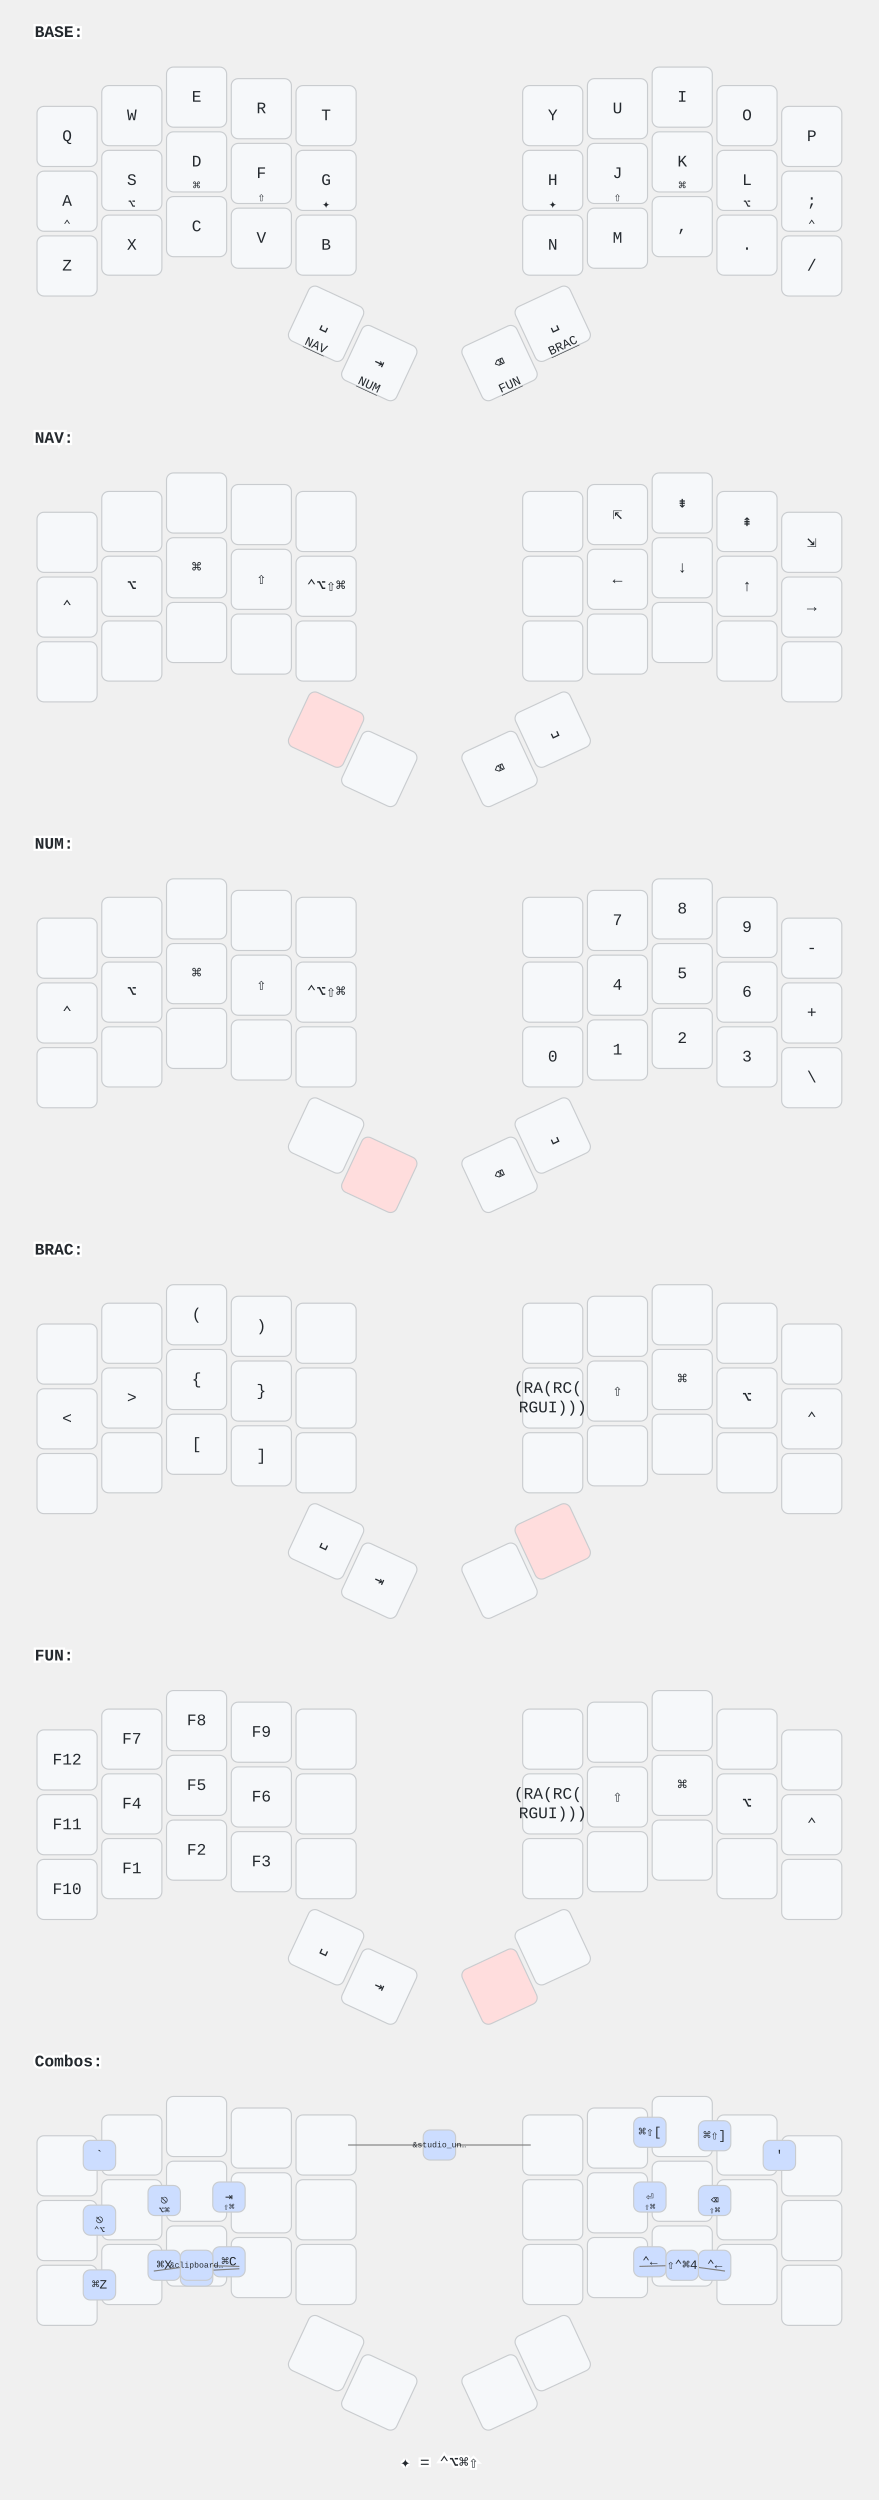
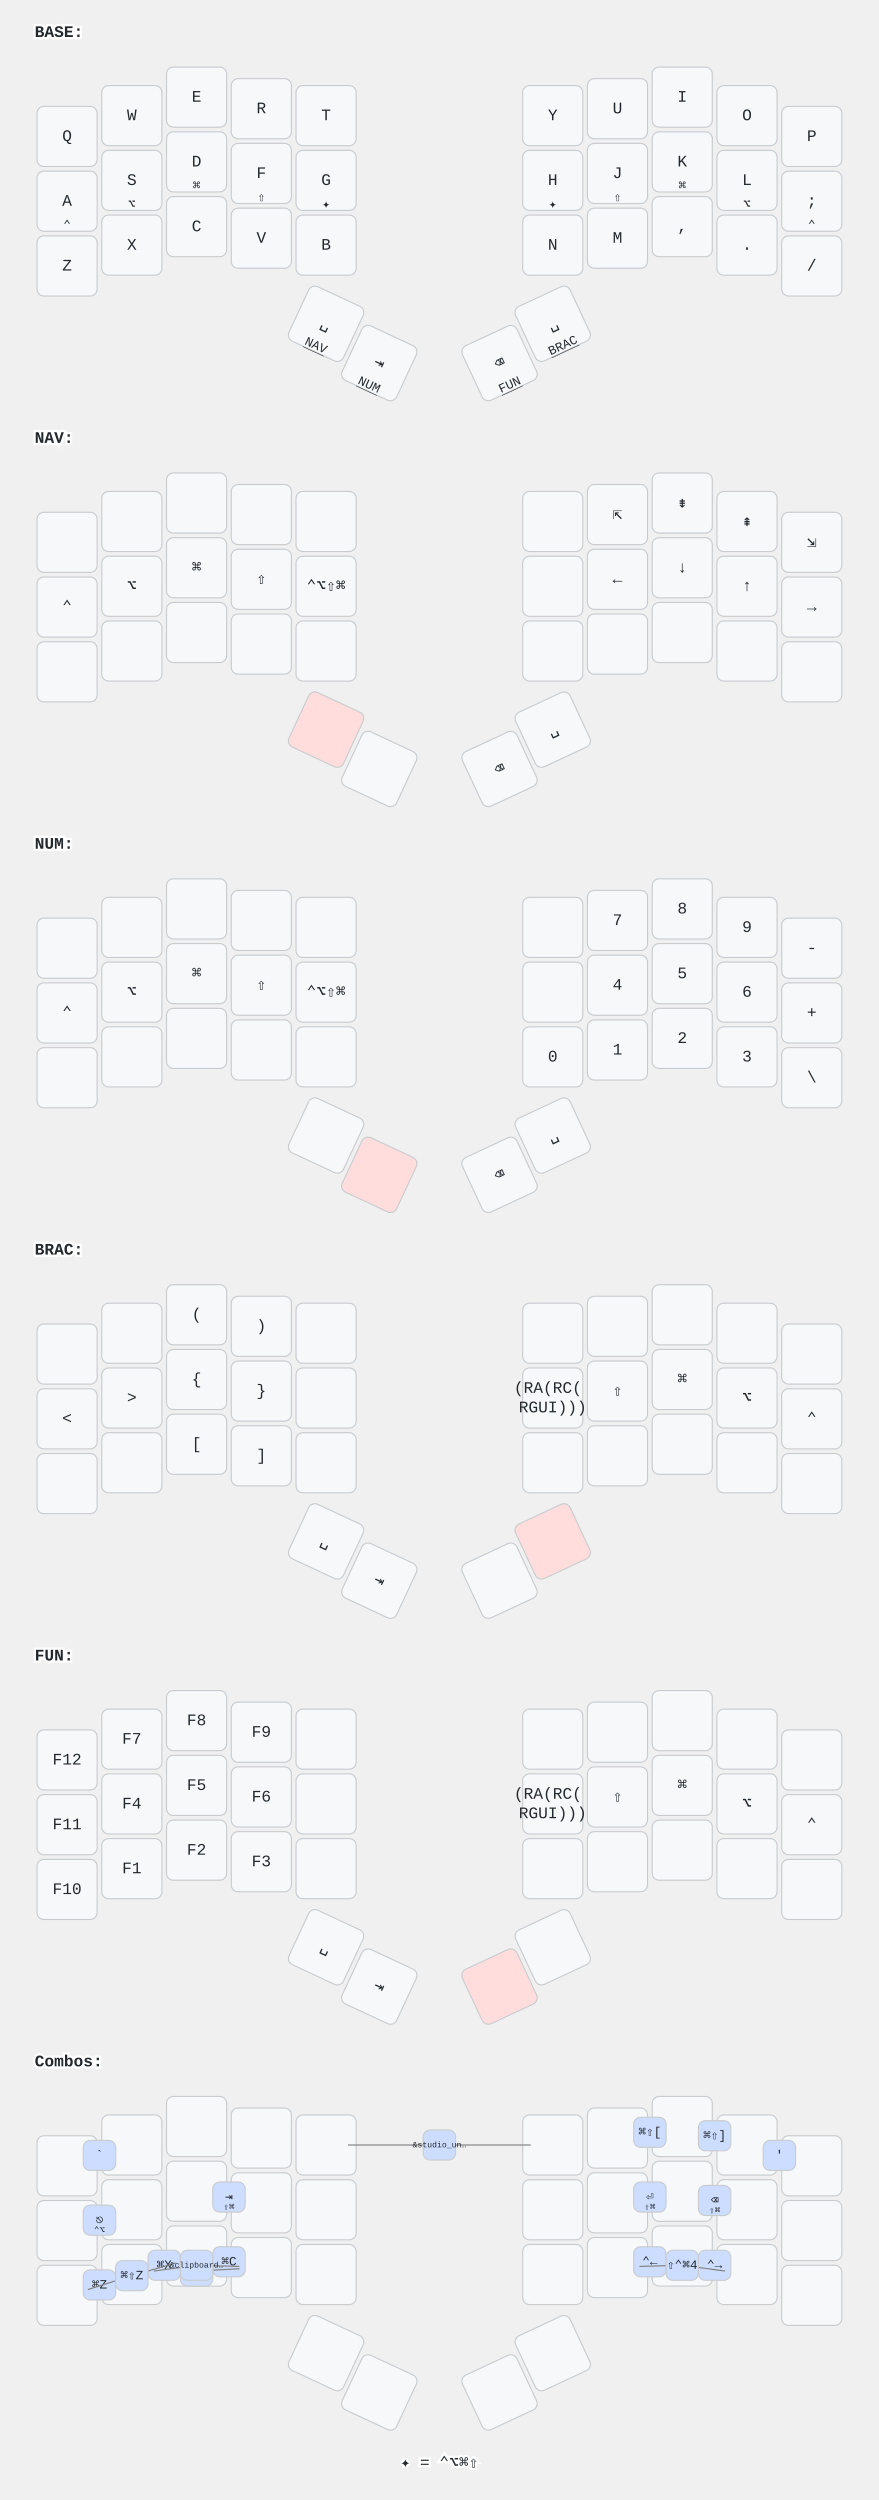
<svg xmlns="http://www.w3.org/2000/svg" width="760" height="2162" viewBox="0 0 760 2162" class="keymap">
  <style>/* inherit to force styles through use tags */
svg path {
    fill: inherit;
}

/* font and background color specifications */
svg.keymap {
    font-family: SFMono-Regular,Consolas,Liberation Mono,Menlo,monospace;
    font-size: 14px;
    font-kerning: normal;
    text-rendering: optimizeLegibility;
    fill: #24292e;
}

/* default key styling */
rect.key {
    fill: #f6f8fa;
}

rect.key, rect.combo {
    stroke: #c9cccf;
    stroke-width: 1;
}

/* default key side styling, only used is draw_key_sides is set */
rect.side {
    filter: brightness(90%);
}

/* color accent for combo boxes */
rect.combo, rect.combo-separate {
    fill: #cdf;
}

/* color accent for held keys */
rect.held, rect.combo.held {
    fill: #fdd;
}

/* color accent for ghost (optional) keys */
rect.ghost, rect.combo.ghost {
    stroke-dasharray: 4, 4;
    stroke-width: 2;
}

text {
    text-anchor: middle;
    dominant-baseline: middle;
}

/* styling for layer labels */
text.label {
    font-weight: bold;
    text-anchor: start;
    stroke: white;
    stroke-width: 4;
    paint-order: stroke;
}

/* styling for optional footer */
text.footer {
    text-anchor: end;
    dominant-baseline: auto;
    stroke: white;
    stroke-width: 4;
    paint-order: stroke;
}

/* styling for combo tap, and key non-tap label text */
text.combo, text.hold, text.shifted, text.left, text.right, text.tl, text.tr, text.bl, text.br {
    font-size: 11px;
}

text.hold, text.bl, text.br {
    text-anchor: middle;
    dominant-baseline: auto;
}

text.shifted, text.tl, text.tr {
    text-anchor: middle;
    dominant-baseline: hanging;
}

text.left, text.tl, text.bl {
    text-anchor: start;
}

text.right, text.tr, text.br {
    text-anchor: end;
}

text.layer-activator {
    text-decoration: underline;
}

/* styling for hold/shifted label text in combo box */
text.combo.hold, text.combo.shifted, text.combo.left, text.combo.right {
    font-size: 8px;
}

/* lighter symbol for transparent keys */
text.trans {
    fill: #7b7e81;
}

/* styling for combo dendrons */
path.combo {
    stroke-width: 1;
    stroke: gray;
    fill: none;
}

/* Start Tabler Icons Cleanup */
/* cannot use height/width with glyphs */
.icon-tabler &gt; path {
    fill: inherit;
    stroke: inherit;
    stroke-width: 2;
}
/* hide tabler's default box */
.icon-tabler &gt; path[stroke="none"][fill="none"] {
    visibility: hidden;
}
/* End Tabler Icons Cleanup */

text.footer { text-anchor: middle; }
</style>
  <g transform="translate(30, 0)" class="layer-BASE">
    <text x="0" y="28" class="label" id="BASE">BASE:</text>
    <g transform="translate(0, 56)">
      <g transform="translate(28, 62)" class="key keypos-0">
        <rect rx="6" ry="6" x="-26" y="-26" width="52" height="52" class="key" />
        <text x="0" y="0" class="key tap">Q</text>
      </g>
      <g transform="translate(84, 44)" class="key keypos-1">
        <rect rx="6" ry="6" x="-26" y="-26" width="52" height="52" class="key" />
        <text x="0" y="0" class="key tap">W</text>
      </g>
      <g transform="translate(140, 28)" class="key keypos-2">
        <rect rx="6" ry="6" x="-26" y="-26" width="52" height="52" class="key" />
        <text x="0" y="0" class="key tap">E</text>
      </g>
      <g transform="translate(196, 38)" class="key keypos-3">
        <rect rx="6" ry="6" x="-26" y="-26" width="52" height="52" class="key" />
        <text x="0" y="0" class="key tap">R</text>
      </g>
      <g transform="translate(252, 44)" class="key keypos-4">
        <rect rx="6" ry="6" x="-26" y="-26" width="52" height="52" class="key" />
        <text x="0" y="0" class="key tap">T</text>
      </g>
      <g transform="translate(448, 44)" class="key keypos-5">
        <rect rx="6" ry="6" x="-26" y="-26" width="52" height="52" class="key" />
        <text x="0" y="0" class="key tap">Y</text>
      </g>
      <g transform="translate(504, 38)" class="key keypos-6">
        <rect rx="6" ry="6" x="-26" y="-26" width="52" height="52" class="key" />
        <text x="0" y="0" class="key tap">U</text>
      </g>
      <g transform="translate(560, 28)" class="key keypos-7">
        <rect rx="6" ry="6" x="-26" y="-26" width="52" height="52" class="key" />
        <text x="0" y="0" class="key tap">I</text>
      </g>
      <g transform="translate(616, 44)" class="key keypos-8">
        <rect rx="6" ry="6" x="-26" y="-26" width="52" height="52" class="key" />
        <text x="0" y="0" class="key tap">O</text>
      </g>
      <g transform="translate(672, 62)" class="key keypos-9">
        <rect rx="6" ry="6" x="-26" y="-26" width="52" height="52" class="key" />
        <text x="0" y="0" class="key tap">P</text>
      </g>
      <g transform="translate(28, 118)" class="key keypos-10">
        <rect rx="6" ry="6" x="-26" y="-26" width="52" height="52" class="key" />
        <text x="0" y="0" class="key tap">A</text>
        <text x="0" y="24" class="key hold">⌃</text>
      </g>
      <g transform="translate(84, 100)" class="key keypos-11">
        <rect rx="6" ry="6" x="-26" y="-26" width="52" height="52" class="key" />
        <text x="0" y="0" class="key tap">S</text>
        <text x="0" y="24" class="key hold">⌥</text>
      </g>
      <g transform="translate(140, 84)" class="key keypos-12">
        <rect rx="6" ry="6" x="-26" y="-26" width="52" height="52" class="key" />
        <text x="0" y="0" class="key tap">D</text>
        <text x="0" y="24" class="key hold">⌘</text>
      </g>
      <g transform="translate(196, 94)" class="key keypos-13">
        <rect rx="6" ry="6" x="-26" y="-26" width="52" height="52" class="key" />
        <text x="0" y="0" class="key tap">F</text>
        <text x="0" y="24" class="key hold">⇧</text>
      </g>
      <g transform="translate(252, 100)" class="key keypos-14">
        <rect rx="6" ry="6" x="-26" y="-26" width="52" height="52" class="key" />
        <text x="0" y="0" class="key tap">G</text>
        <text x="0" y="24" class="key hold">✦</text>
      </g>
      <g transform="translate(448, 100)" class="key keypos-15">
        <rect rx="6" ry="6" x="-26" y="-26" width="52" height="52" class="key" />
        <text x="0" y="0" class="key tap">H</text>
        <text x="0" y="24" class="key hold">✦</text>
      </g>
      <g transform="translate(504, 94)" class="key keypos-16">
        <rect rx="6" ry="6" x="-26" y="-26" width="52" height="52" class="key" />
        <text x="0" y="0" class="key tap">J</text>
        <text x="0" y="24" class="key hold">⇧</text>
      </g>
      <g transform="translate(560, 84)" class="key keypos-17">
        <rect rx="6" ry="6" x="-26" y="-26" width="52" height="52" class="key" />
        <text x="0" y="0" class="key tap">K</text>
        <text x="0" y="24" class="key hold">⌘</text>
      </g>
      <g transform="translate(616, 100)" class="key keypos-18">
        <rect rx="6" ry="6" x="-26" y="-26" width="52" height="52" class="key" />
        <text x="0" y="0" class="key tap">L</text>
        <text x="0" y="24" class="key hold">⌥</text>
      </g>
      <g transform="translate(672, 118)" class="key keypos-19">
        <rect rx="6" ry="6" x="-26" y="-26" width="52" height="52" class="key" />
        <text x="0" y="0" class="key tap">;</text>
        <text x="0" y="24" class="key hold">⌃</text>
      </g>
      <g transform="translate(28, 174)" class="key keypos-20">
        <rect rx="6" ry="6" x="-26" y="-26" width="52" height="52" class="key" />
        <text x="0" y="0" class="key tap">Z</text>
      </g>
      <g transform="translate(84, 156)" class="key keypos-21">
        <rect rx="6" ry="6" x="-26" y="-26" width="52" height="52" class="key" />
        <text x="0" y="0" class="key tap">X</text>
      </g>
      <g transform="translate(140, 140)" class="key keypos-22">
        <rect rx="6" ry="6" x="-26" y="-26" width="52" height="52" class="key" />
        <text x="0" y="0" class="key tap">C</text>
      </g>
      <g transform="translate(196, 150)" class="key keypos-23">
        <rect rx="6" ry="6" x="-26" y="-26" width="52" height="52" class="key" />
        <text x="0" y="0" class="key tap">V</text>
      </g>
      <g transform="translate(252, 156)" class="key keypos-24">
        <rect rx="6" ry="6" x="-26" y="-26" width="52" height="52" class="key" />
        <text x="0" y="0" class="key tap">B</text>
      </g>
      <g transform="translate(448, 156)" class="key keypos-25">
        <rect rx="6" ry="6" x="-26" y="-26" width="52" height="52" class="key" />
        <text x="0" y="0" class="key tap">N</text>
      </g>
      <g transform="translate(504, 150)" class="key keypos-26">
        <rect rx="6" ry="6" x="-26" y="-26" width="52" height="52" class="key" />
        <text x="0" y="0" class="key tap">M</text>
      </g>
      <g transform="translate(560, 140)" class="key keypos-27">
        <rect rx="6" ry="6" x="-26" y="-26" width="52" height="52" class="key" />
        <text x="0" y="0" class="key tap">,</text>
      </g>
      <g transform="translate(616, 156)" class="key keypos-28">
        <rect rx="6" ry="6" x="-26" y="-26" width="52" height="52" class="key" />
        <text x="0" y="0" class="key tap">.</text>
      </g>
      <g transform="translate(672, 174)" class="key keypos-29">
        <rect rx="6" ry="6" x="-26" y="-26" width="52" height="52" class="key" />
        <text x="0" y="0" class="key tap">/</text>
      </g>
      <g transform="translate(252, 224) rotate(25.0)" class="key keypos-30">
        <rect rx="6" ry="6" x="-26" y="-26" width="52" height="52" class="key" />
        <text x="0" y="0" class="key tap">␣</text>
        <a href="#NAV">
          <text x="0" y="24" class="key hold layer-activator">NAV</text>
        </a>
      </g>
      <g transform="translate(298, 258) rotate(25.0)" class="key keypos-31">
        <rect rx="6" ry="6" x="-26" y="-26" width="52" height="52" class="key" />
        <text x="0" y="0" class="key tap">⇥</text>
        <a href="#NUM">
          <text x="0" y="24" class="key hold layer-activator">NUM</text>
        </a>
      </g>
      <g transform="translate(402, 258) rotate(-25.0)" class="key keypos-32">
        <rect rx="6" ry="6" x="-26" y="-26" width="52" height="52" class="key" />
        <text x="0" y="0" class="key tap">⌫</text>
        <a href="#FUN">
          <text x="0" y="24" class="key hold layer-activator">FUN</text>
        </a>
      </g>
      <g transform="translate(448, 224) rotate(-25.0)" class="key keypos-33">
        <rect rx="6" ry="6" x="-26" y="-26" width="52" height="52" class="key" />
        <text x="0" y="0" class="key tap">␣</text>
        <a href="#BRAC">
          <text x="0" y="24" class="key hold layer-activator">BRAC</text>
        </a>
      </g>
    </g>
  </g>
  <g transform="translate(30, 351)" class="layer-NAV">
    <text x="0" y="28" class="label" id="NAV">NAV:</text>
    <g transform="translate(0, 56)">
      <g transform="translate(28, 62)" class="key keypos-0">
        <rect rx="6" ry="6" x="-26" y="-26" width="52" height="52" class="key" />
      </g>
      <g transform="translate(84, 44)" class="key keypos-1">
        <rect rx="6" ry="6" x="-26" y="-26" width="52" height="52" class="key" />
      </g>
      <g transform="translate(140, 28)" class="key keypos-2">
        <rect rx="6" ry="6" x="-26" y="-26" width="52" height="52" class="key" />
      </g>
      <g transform="translate(196, 38)" class="key keypos-3">
        <rect rx="6" ry="6" x="-26" y="-26" width="52" height="52" class="key" />
      </g>
      <g transform="translate(252, 44)" class="key keypos-4">
        <rect rx="6" ry="6" x="-26" y="-26" width="52" height="52" class="key" />
      </g>
      <g transform="translate(448, 44)" class="key keypos-5">
        <rect rx="6" ry="6" x="-26" y="-26" width="52" height="52" class="key" />
      </g>
      <g transform="translate(504, 38)" class="key keypos-6">
        <rect rx="6" ry="6" x="-26" y="-26" width="52" height="52" class="key" />
        <text x="0" y="0" class="key tap">⇱</text>
      </g>
      <g transform="translate(560, 28)" class="key keypos-7">
        <rect rx="6" ry="6" x="-26" y="-26" width="52" height="52" class="key" />
        <text x="0" y="0" class="key tap">⇟</text>
      </g>
      <g transform="translate(616, 44)" class="key keypos-8">
        <rect rx="6" ry="6" x="-26" y="-26" width="52" height="52" class="key" />
        <text x="0" y="0" class="key tap">⇞</text>
      </g>
      <g transform="translate(672, 62)" class="key keypos-9">
        <rect rx="6" ry="6" x="-26" y="-26" width="52" height="52" class="key" />
        <text x="0" y="0" class="key tap">⇲</text>
      </g>
      <g transform="translate(28, 118)" class="key keypos-10">
        <rect rx="6" ry="6" x="-26" y="-26" width="52" height="52" class="key" />
        <text x="0" y="0" class="key tap">⌃</text>
      </g>
      <g transform="translate(84, 100)" class="key keypos-11">
        <rect rx="6" ry="6" x="-26" y="-26" width="52" height="52" class="key" />
        <text x="0" y="0" class="key tap">⌥</text>
      </g>
      <g transform="translate(140, 84)" class="key keypos-12">
        <rect rx="6" ry="6" x="-26" y="-26" width="52" height="52" class="key" />
        <text x="0" y="0" class="key tap">⌘</text>
      </g>
      <g transform="translate(196, 94)" class="key keypos-13">
        <rect rx="6" ry="6" x="-26" y="-26" width="52" height="52" class="key" />
        <text x="0" y="0" class="key tap">⇧</text>
      </g>
      <g transform="translate(252, 100)" class="key keypos-14">
        <rect rx="6" ry="6" x="-26" y="-26" width="52" height="52" class="key" />
        <text x="0" y="0" class="key tap">⌃⌥⇧⌘</text>
      </g>
      <g transform="translate(448, 100)" class="key keypos-15">
        <rect rx="6" ry="6" x="-26" y="-26" width="52" height="52" class="key" />
      </g>
      <g transform="translate(504, 94)" class="key keypos-16">
        <rect rx="6" ry="6" x="-26" y="-26" width="52" height="52" class="key" />
        <text x="0" y="0" class="key tap">←</text>
      </g>
      <g transform="translate(560, 84)" class="key keypos-17">
        <rect rx="6" ry="6" x="-26" y="-26" width="52" height="52" class="key" />
        <text x="0" y="0" class="key tap">↓</text>
      </g>
      <g transform="translate(616, 100)" class="key keypos-18">
        <rect rx="6" ry="6" x="-26" y="-26" width="52" height="52" class="key" />
        <text x="0" y="0" class="key tap">↑</text>
      </g>
      <g transform="translate(672, 118)" class="key keypos-19">
        <rect rx="6" ry="6" x="-26" y="-26" width="52" height="52" class="key" />
        <text x="0" y="0" class="key tap">→</text>
      </g>
      <g transform="translate(28, 174)" class="key keypos-20">
        <rect rx="6" ry="6" x="-26" y="-26" width="52" height="52" class="key" />
      </g>
      <g transform="translate(84, 156)" class="key keypos-21">
        <rect rx="6" ry="6" x="-26" y="-26" width="52" height="52" class="key" />
      </g>
      <g transform="translate(140, 140)" class="key keypos-22">
        <rect rx="6" ry="6" x="-26" y="-26" width="52" height="52" class="key" />
      </g>
      <g transform="translate(196, 150)" class="key keypos-23">
        <rect rx="6" ry="6" x="-26" y="-26" width="52" height="52" class="key" />
      </g>
      <g transform="translate(252, 156)" class="key keypos-24">
        <rect rx="6" ry="6" x="-26" y="-26" width="52" height="52" class="key" />
      </g>
      <g transform="translate(448, 156)" class="key keypos-25">
        <rect rx="6" ry="6" x="-26" y="-26" width="52" height="52" class="key" />
      </g>
      <g transform="translate(504, 150)" class="key keypos-26">
        <rect rx="6" ry="6" x="-26" y="-26" width="52" height="52" class="key" />
      </g>
      <g transform="translate(560, 140)" class="key keypos-27">
        <rect rx="6" ry="6" x="-26" y="-26" width="52" height="52" class="key" />
      </g>
      <g transform="translate(616, 156)" class="key keypos-28">
        <rect rx="6" ry="6" x="-26" y="-26" width="52" height="52" class="key" />
      </g>
      <g transform="translate(672, 174)" class="key keypos-29">
        <rect rx="6" ry="6" x="-26" y="-26" width="52" height="52" class="key" />
      </g>
      <g transform="translate(252, 224) rotate(25.0)" class="key held keypos-30">
        <rect rx="6" ry="6" x="-26" y="-26" width="52" height="52" class="key held" />
      </g>
      <g transform="translate(298, 258) rotate(25.0)" class="key keypos-31">
        <rect rx="6" ry="6" x="-26" y="-26" width="52" height="52" class="key" />
      </g>
      <g transform="translate(402, 258) rotate(-25.0)" class="key keypos-32">
        <rect rx="6" ry="6" x="-26" y="-26" width="52" height="52" class="key" />
        <text x="0" y="0" class="key tap">⌫</text>
      </g>
      <g transform="translate(448, 224) rotate(-25.0)" class="key keypos-33">
        <rect rx="6" ry="6" x="-26" y="-26" width="52" height="52" class="key" />
        <text x="0" y="0" class="key tap">␣</text>
      </g>
    </g>
  </g>
  <g transform="translate(30, 702)" class="layer-NUM">
    <text x="0" y="28" class="label" id="NUM">NUM:</text>
    <g transform="translate(0, 56)">
      <g transform="translate(28, 62)" class="key keypos-0">
        <rect rx="6" ry="6" x="-26" y="-26" width="52" height="52" class="key" />
      </g>
      <g transform="translate(84, 44)" class="key keypos-1">
        <rect rx="6" ry="6" x="-26" y="-26" width="52" height="52" class="key" />
      </g>
      <g transform="translate(140, 28)" class="key keypos-2">
        <rect rx="6" ry="6" x="-26" y="-26" width="52" height="52" class="key" />
      </g>
      <g transform="translate(196, 38)" class="key keypos-3">
        <rect rx="6" ry="6" x="-26" y="-26" width="52" height="52" class="key" />
      </g>
      <g transform="translate(252, 44)" class="key keypos-4">
        <rect rx="6" ry="6" x="-26" y="-26" width="52" height="52" class="key" />
      </g>
      <g transform="translate(448, 44)" class="key keypos-5">
        <rect rx="6" ry="6" x="-26" y="-26" width="52" height="52" class="key" />
      </g>
      <g transform="translate(504, 38)" class="key keypos-6">
        <rect rx="6" ry="6" x="-26" y="-26" width="52" height="52" class="key" />
        <text x="0" y="0" class="key tap">7</text>
      </g>
      <g transform="translate(560, 28)" class="key keypos-7">
        <rect rx="6" ry="6" x="-26" y="-26" width="52" height="52" class="key" />
        <text x="0" y="0" class="key tap">8</text>
      </g>
      <g transform="translate(616, 44)" class="key keypos-8">
        <rect rx="6" ry="6" x="-26" y="-26" width="52" height="52" class="key" />
        <text x="0" y="0" class="key tap">9</text>
      </g>
      <g transform="translate(672, 62)" class="key keypos-9">
        <rect rx="6" ry="6" x="-26" y="-26" width="52" height="52" class="key" />
        <text x="0" y="0" class="key tap">-</text>
      </g>
      <g transform="translate(28, 118)" class="key keypos-10">
        <rect rx="6" ry="6" x="-26" y="-26" width="52" height="52" class="key" />
        <text x="0" y="0" class="key tap">⌃</text>
      </g>
      <g transform="translate(84, 100)" class="key keypos-11">
        <rect rx="6" ry="6" x="-26" y="-26" width="52" height="52" class="key" />
        <text x="0" y="0" class="key tap">⌥</text>
      </g>
      <g transform="translate(140, 84)" class="key keypos-12">
        <rect rx="6" ry="6" x="-26" y="-26" width="52" height="52" class="key" />
        <text x="0" y="0" class="key tap">⌘</text>
      </g>
      <g transform="translate(196, 94)" class="key keypos-13">
        <rect rx="6" ry="6" x="-26" y="-26" width="52" height="52" class="key" />
        <text x="0" y="0" class="key tap">⇧</text>
      </g>
      <g transform="translate(252, 100)" class="key keypos-14">
        <rect rx="6" ry="6" x="-26" y="-26" width="52" height="52" class="key" />
        <text x="0" y="0" class="key tap">⌃⌥⇧⌘</text>
      </g>
      <g transform="translate(448, 100)" class="key keypos-15">
        <rect rx="6" ry="6" x="-26" y="-26" width="52" height="52" class="key" />
      </g>
      <g transform="translate(504, 94)" class="key keypos-16">
        <rect rx="6" ry="6" x="-26" y="-26" width="52" height="52" class="key" />
        <text x="0" y="0" class="key tap">4</text>
      </g>
      <g transform="translate(560, 84)" class="key keypos-17">
        <rect rx="6" ry="6" x="-26" y="-26" width="52" height="52" class="key" />
        <text x="0" y="0" class="key tap">5</text>
      </g>
      <g transform="translate(616, 100)" class="key keypos-18">
        <rect rx="6" ry="6" x="-26" y="-26" width="52" height="52" class="key" />
        <text x="0" y="0" class="key tap">6</text>
      </g>
      <g transform="translate(672, 118)" class="key keypos-19">
        <rect rx="6" ry="6" x="-26" y="-26" width="52" height="52" class="key" />
        <text x="0" y="0" class="key tap">+</text>
      </g>
      <g transform="translate(28, 174)" class="key keypos-20">
        <rect rx="6" ry="6" x="-26" y="-26" width="52" height="52" class="key" />
      </g>
      <g transform="translate(84, 156)" class="key keypos-21">
        <rect rx="6" ry="6" x="-26" y="-26" width="52" height="52" class="key" />
      </g>
      <g transform="translate(140, 140)" class="key keypos-22">
        <rect rx="6" ry="6" x="-26" y="-26" width="52" height="52" class="key" />
      </g>
      <g transform="translate(196, 150)" class="key keypos-23">
        <rect rx="6" ry="6" x="-26" y="-26" width="52" height="52" class="key" />
      </g>
      <g transform="translate(252, 156)" class="key keypos-24">
        <rect rx="6" ry="6" x="-26" y="-26" width="52" height="52" class="key" />
      </g>
      <g transform="translate(448, 156)" class="key keypos-25">
        <rect rx="6" ry="6" x="-26" y="-26" width="52" height="52" class="key" />
        <text x="0" y="0" class="key tap">0</text>
      </g>
      <g transform="translate(504, 150)" class="key keypos-26">
        <rect rx="6" ry="6" x="-26" y="-26" width="52" height="52" class="key" />
        <text x="0" y="0" class="key tap">1</text>
      </g>
      <g transform="translate(560, 140)" class="key keypos-27">
        <rect rx="6" ry="6" x="-26" y="-26" width="52" height="52" class="key" />
        <text x="0" y="0" class="key tap">2</text>
      </g>
      <g transform="translate(616, 156)" class="key keypos-28">
        <rect rx="6" ry="6" x="-26" y="-26" width="52" height="52" class="key" />
        <text x="0" y="0" class="key tap">3</text>
      </g>
      <g transform="translate(672, 174)" class="key keypos-29">
        <rect rx="6" ry="6" x="-26" y="-26" width="52" height="52" class="key" />
        <text x="0" y="0" class="key tap">\</text>
      </g>
      <g transform="translate(252, 224) rotate(25.0)" class="key keypos-30">
        <rect rx="6" ry="6" x="-26" y="-26" width="52" height="52" class="key" />
      </g>
      <g transform="translate(298, 258) rotate(25.0)" class="key held keypos-31">
        <rect rx="6" ry="6" x="-26" y="-26" width="52" height="52" class="key held" />
      </g>
      <g transform="translate(402, 258) rotate(-25.0)" class="key keypos-32">
        <rect rx="6" ry="6" x="-26" y="-26" width="52" height="52" class="key" />
        <text x="0" y="0" class="key tap">⌫</text>
      </g>
      <g transform="translate(448, 224) rotate(-25.0)" class="key keypos-33">
        <rect rx="6" ry="6" x="-26" y="-26" width="52" height="52" class="key" />
        <text x="0" y="0" class="key tap">␣</text>
      </g>
    </g>
  </g>
  <g transform="translate(30, 1053)" class="layer-BRAC">
    <text x="0" y="28" class="label" id="BRAC">BRAC:</text>
    <g transform="translate(0, 56)">
      <g transform="translate(28, 62)" class="key keypos-0">
        <rect rx="6" ry="6" x="-26" y="-26" width="52" height="52" class="key" />
      </g>
      <g transform="translate(84, 44)" class="key keypos-1">
        <rect rx="6" ry="6" x="-26" y="-26" width="52" height="52" class="key" />
      </g>
      <g transform="translate(140, 28)" class="key keypos-2">
        <rect rx="6" ry="6" x="-26" y="-26" width="52" height="52" class="key" />
        <text x="0" y="0" class="key tap">(</text>
      </g>
      <g transform="translate(196, 38)" class="key keypos-3">
        <rect rx="6" ry="6" x="-26" y="-26" width="52" height="52" class="key" />
        <text x="0" y="0" class="key tap">)</text>
      </g>
      <g transform="translate(252, 44)" class="key keypos-4">
        <rect rx="6" ry="6" x="-26" y="-26" width="52" height="52" class="key" />
      </g>
      <g transform="translate(448, 44)" class="key keypos-5">
        <rect rx="6" ry="6" x="-26" y="-26" width="52" height="52" class="key" />
      </g>
      <g transform="translate(504, 38)" class="key keypos-6">
        <rect rx="6" ry="6" x="-26" y="-26" width="52" height="52" class="key" />
      </g>
      <g transform="translate(560, 28)" class="key keypos-7">
        <rect rx="6" ry="6" x="-26" y="-26" width="52" height="52" class="key" />
      </g>
      <g transform="translate(616, 44)" class="key keypos-8">
        <rect rx="6" ry="6" x="-26" y="-26" width="52" height="52" class="key" />
      </g>
      <g transform="translate(672, 62)" class="key keypos-9">
        <rect rx="6" ry="6" x="-26" y="-26" width="52" height="52" class="key" />
      </g>
      <g transform="translate(28, 118)" class="key keypos-10">
        <rect rx="6" ry="6" x="-26" y="-26" width="52" height="52" class="key" />
        <text x="0" y="0" class="key tap">&lt;</text>
      </g>
      <g transform="translate(84, 100)" class="key keypos-11">
        <rect rx="6" ry="6" x="-26" y="-26" width="52" height="52" class="key" />
        <text x="0" y="0" class="key tap">&gt;</text>
      </g>
      <g transform="translate(140, 84)" class="key keypos-12">
        <rect rx="6" ry="6" x="-26" y="-26" width="52" height="52" class="key" />
        <text x="0" y="0" class="key tap">{</text>
      </g>
      <g transform="translate(196, 94)" class="key keypos-13">
        <rect rx="6" ry="6" x="-26" y="-26" width="52" height="52" class="key" />
        <text x="0" y="0" class="key tap">}</text>
      </g>
      <g transform="translate(252, 100)" class="key keypos-14">
        <rect rx="6" ry="6" x="-26" y="-26" width="52" height="52" class="key" />
      </g>
      <g transform="translate(448, 100)" class="key keypos-15">
        <rect rx="6" ry="6" x="-26" y="-26" width="52" height="52" class="key" />
        <text x="0" y="0" class="key tap">
          <tspan x="0" dy="-0.6em">(RA(RC(</tspan>
          <tspan x="0" dy="1.2em">RGUI)))</tspan>
        </text>
      </g>
      <g transform="translate(504, 94)" class="key keypos-16">
        <rect rx="6" ry="6" x="-26" y="-26" width="52" height="52" class="key" />
        <text x="0" y="0" class="key tap">⇧</text>
      </g>
      <g transform="translate(560, 84)" class="key keypos-17">
        <rect rx="6" ry="6" x="-26" y="-26" width="52" height="52" class="key" />
        <text x="0" y="0" class="key tap">⌘</text>
      </g>
      <g transform="translate(616, 100)" class="key keypos-18">
        <rect rx="6" ry="6" x="-26" y="-26" width="52" height="52" class="key" />
        <text x="0" y="0" class="key tap">⌥</text>
      </g>
      <g transform="translate(672, 118)" class="key keypos-19">
        <rect rx="6" ry="6" x="-26" y="-26" width="52" height="52" class="key" />
        <text x="0" y="0" class="key tap">⌃</text>
      </g>
      <g transform="translate(28, 174)" class="key keypos-20">
        <rect rx="6" ry="6" x="-26" y="-26" width="52" height="52" class="key" />
      </g>
      <g transform="translate(84, 156)" class="key keypos-21">
        <rect rx="6" ry="6" x="-26" y="-26" width="52" height="52" class="key" />
      </g>
      <g transform="translate(140, 140)" class="key keypos-22">
        <rect rx="6" ry="6" x="-26" y="-26" width="52" height="52" class="key" />
        <text x="0" y="0" class="key tap">[</text>
      </g>
      <g transform="translate(196, 150)" class="key keypos-23">
        <rect rx="6" ry="6" x="-26" y="-26" width="52" height="52" class="key" />
        <text x="0" y="0" class="key tap">]</text>
      </g>
      <g transform="translate(252, 156)" class="key keypos-24">
        <rect rx="6" ry="6" x="-26" y="-26" width="52" height="52" class="key" />
      </g>
      <g transform="translate(448, 156)" class="key keypos-25">
        <rect rx="6" ry="6" x="-26" y="-26" width="52" height="52" class="key" />
      </g>
      <g transform="translate(504, 150)" class="key keypos-26">
        <rect rx="6" ry="6" x="-26" y="-26" width="52" height="52" class="key" />
      </g>
      <g transform="translate(560, 140)" class="key keypos-27">
        <rect rx="6" ry="6" x="-26" y="-26" width="52" height="52" class="key" />
      </g>
      <g transform="translate(616, 156)" class="key keypos-28">
        <rect rx="6" ry="6" x="-26" y="-26" width="52" height="52" class="key" />
      </g>
      <g transform="translate(672, 174)" class="key keypos-29">
        <rect rx="6" ry="6" x="-26" y="-26" width="52" height="52" class="key" />
      </g>
      <g transform="translate(252, 224) rotate(25.0)" class="key keypos-30">
        <rect rx="6" ry="6" x="-26" y="-26" width="52" height="52" class="key" />
        <text x="0" y="0" class="key tap">␣</text>
      </g>
      <g transform="translate(298, 258) rotate(25.0)" class="key keypos-31">
        <rect rx="6" ry="6" x="-26" y="-26" width="52" height="52" class="key" />
        <text x="0" y="0" class="key tap">⇥</text>
      </g>
      <g transform="translate(402, 258) rotate(-25.0)" class="key keypos-32">
        <rect rx="6" ry="6" x="-26" y="-26" width="52" height="52" class="key" />
      </g>
      <g transform="translate(448, 224) rotate(-25.0)" class="key held keypos-33">
        <rect rx="6" ry="6" x="-26" y="-26" width="52" height="52" class="key held" />
      </g>
    </g>
  </g>
  <g transform="translate(30, 1404)" class="layer-FUN">
    <text x="0" y="28" class="label" id="FUN">FUN:</text>
    <g transform="translate(0, 56)">
      <g transform="translate(28, 62)" class="key keypos-0">
        <rect rx="6" ry="6" x="-26" y="-26" width="52" height="52" class="key" />
        <text x="0" y="0" class="key tap">F12</text>
      </g>
      <g transform="translate(84, 44)" class="key keypos-1">
        <rect rx="6" ry="6" x="-26" y="-26" width="52" height="52" class="key" />
        <text x="0" y="0" class="key tap">F7</text>
      </g>
      <g transform="translate(140, 28)" class="key keypos-2">
        <rect rx="6" ry="6" x="-26" y="-26" width="52" height="52" class="key" />
        <text x="0" y="0" class="key tap">F8</text>
      </g>
      <g transform="translate(196, 38)" class="key keypos-3">
        <rect rx="6" ry="6" x="-26" y="-26" width="52" height="52" class="key" />
        <text x="0" y="0" class="key tap">F9</text>
      </g>
      <g transform="translate(252, 44)" class="key keypos-4">
        <rect rx="6" ry="6" x="-26" y="-26" width="52" height="52" class="key" />
      </g>
      <g transform="translate(448, 44)" class="key keypos-5">
        <rect rx="6" ry="6" x="-26" y="-26" width="52" height="52" class="key" />
      </g>
      <g transform="translate(504, 38)" class="key keypos-6">
        <rect rx="6" ry="6" x="-26" y="-26" width="52" height="52" class="key" />
      </g>
      <g transform="translate(560, 28)" class="key keypos-7">
        <rect rx="6" ry="6" x="-26" y="-26" width="52" height="52" class="key" />
      </g>
      <g transform="translate(616, 44)" class="key keypos-8">
        <rect rx="6" ry="6" x="-26" y="-26" width="52" height="52" class="key" />
      </g>
      <g transform="translate(672, 62)" class="key keypos-9">
        <rect rx="6" ry="6" x="-26" y="-26" width="52" height="52" class="key" />
      </g>
      <g transform="translate(28, 118)" class="key keypos-10">
        <rect rx="6" ry="6" x="-26" y="-26" width="52" height="52" class="key" />
        <text x="0" y="0" class="key tap">F11</text>
      </g>
      <g transform="translate(84, 100)" class="key keypos-11">
        <rect rx="6" ry="6" x="-26" y="-26" width="52" height="52" class="key" />
        <text x="0" y="0" class="key tap">F4</text>
      </g>
      <g transform="translate(140, 84)" class="key keypos-12">
        <rect rx="6" ry="6" x="-26" y="-26" width="52" height="52" class="key" />
        <text x="0" y="0" class="key tap">F5</text>
      </g>
      <g transform="translate(196, 94)" class="key keypos-13">
        <rect rx="6" ry="6" x="-26" y="-26" width="52" height="52" class="key" />
        <text x="0" y="0" class="key tap">F6</text>
      </g>
      <g transform="translate(252, 100)" class="key keypos-14">
        <rect rx="6" ry="6" x="-26" y="-26" width="52" height="52" class="key" />
      </g>
      <g transform="translate(448, 100)" class="key keypos-15">
        <rect rx="6" ry="6" x="-26" y="-26" width="52" height="52" class="key" />
        <text x="0" y="0" class="key tap">
          <tspan x="0" dy="-0.6em">(RA(RC(</tspan>
          <tspan x="0" dy="1.2em">RGUI)))</tspan>
        </text>
      </g>
      <g transform="translate(504, 94)" class="key keypos-16">
        <rect rx="6" ry="6" x="-26" y="-26" width="52" height="52" class="key" />
        <text x="0" y="0" class="key tap">⇧</text>
      </g>
      <g transform="translate(560, 84)" class="key keypos-17">
        <rect rx="6" ry="6" x="-26" y="-26" width="52" height="52" class="key" />
        <text x="0" y="0" class="key tap">⌘</text>
      </g>
      <g transform="translate(616, 100)" class="key keypos-18">
        <rect rx="6" ry="6" x="-26" y="-26" width="52" height="52" class="key" />
        <text x="0" y="0" class="key tap">⌥</text>
      </g>
      <g transform="translate(672, 118)" class="key keypos-19">
        <rect rx="6" ry="6" x="-26" y="-26" width="52" height="52" class="key" />
        <text x="0" y="0" class="key tap">⌃</text>
      </g>
      <g transform="translate(28, 174)" class="key keypos-20">
        <rect rx="6" ry="6" x="-26" y="-26" width="52" height="52" class="key" />
        <text x="0" y="0" class="key tap">F10</text>
      </g>
      <g transform="translate(84, 156)" class="key keypos-21">
        <rect rx="6" ry="6" x="-26" y="-26" width="52" height="52" class="key" />
        <text x="0" y="0" class="key tap">F1</text>
      </g>
      <g transform="translate(140, 140)" class="key keypos-22">
        <rect rx="6" ry="6" x="-26" y="-26" width="52" height="52" class="key" />
        <text x="0" y="0" class="key tap">F2</text>
      </g>
      <g transform="translate(196, 150)" class="key keypos-23">
        <rect rx="6" ry="6" x="-26" y="-26" width="52" height="52" class="key" />
        <text x="0" y="0" class="key tap">F3</text>
      </g>
      <g transform="translate(252, 156)" class="key keypos-24">
        <rect rx="6" ry="6" x="-26" y="-26" width="52" height="52" class="key" />
      </g>
      <g transform="translate(448, 156)" class="key keypos-25">
        <rect rx="6" ry="6" x="-26" y="-26" width="52" height="52" class="key" />
      </g>
      <g transform="translate(504, 150)" class="key keypos-26">
        <rect rx="6" ry="6" x="-26" y="-26" width="52" height="52" class="key" />
      </g>
      <g transform="translate(560, 140)" class="key keypos-27">
        <rect rx="6" ry="6" x="-26" y="-26" width="52" height="52" class="key" />
      </g>
      <g transform="translate(616, 156)" class="key keypos-28">
        <rect rx="6" ry="6" x="-26" y="-26" width="52" height="52" class="key" />
      </g>
      <g transform="translate(672, 174)" class="key keypos-29">
        <rect rx="6" ry="6" x="-26" y="-26" width="52" height="52" class="key" />
      </g>
      <g transform="translate(252, 224) rotate(25.0)" class="key keypos-30">
        <rect rx="6" ry="6" x="-26" y="-26" width="52" height="52" class="key" />
        <text x="0" y="0" class="key tap">␣</text>
      </g>
      <g transform="translate(298, 258) rotate(25.0)" class="key keypos-31">
        <rect rx="6" ry="6" x="-26" y="-26" width="52" height="52" class="key" />
        <text x="0" y="0" class="key tap">⇥</text>
      </g>
      <g transform="translate(402, 258) rotate(-25.0)" class="key held keypos-32">
        <rect rx="6" ry="6" x="-26" y="-26" width="52" height="52" class="key held" />
      </g>
      <g transform="translate(448, 224) rotate(-25.0)" class="key keypos-33">
        <rect rx="6" ry="6" x="-26" y="-26" width="52" height="52" class="key" />
      </g>
    </g>
  </g>
  <g transform="translate(30, 1755)" class="layer-Combos">
    <text x="0" y="28" class="label" id="Combos">Combos:</text>
    <g transform="translate(0, 56)">
      <g transform="translate(28, 62)" class="key keypos-0">
        <rect rx="6" ry="6" x="-26" y="-26" width="52" height="52" class="key" />
      </g>
      <g transform="translate(84, 44)" class="key keypos-1">
        <rect rx="6" ry="6" x="-26" y="-26" width="52" height="52" class="key" />
      </g>
      <g transform="translate(140, 28)" class="key keypos-2">
        <rect rx="6" ry="6" x="-26" y="-26" width="52" height="52" class="key" />
      </g>
      <g transform="translate(196, 38)" class="key keypos-3">
        <rect rx="6" ry="6" x="-26" y="-26" width="52" height="52" class="key" />
      </g>
      <g transform="translate(252, 44)" class="key keypos-4">
        <rect rx="6" ry="6" x="-26" y="-26" width="52" height="52" class="key" />
      </g>
      <g transform="translate(448, 44)" class="key keypos-5">
        <rect rx="6" ry="6" x="-26" y="-26" width="52" height="52" class="key" />
      </g>
      <g transform="translate(504, 38)" class="key keypos-6">
        <rect rx="6" ry="6" x="-26" y="-26" width="52" height="52" class="key" />
      </g>
      <g transform="translate(560, 28)" class="key keypos-7">
        <rect rx="6" ry="6" x="-26" y="-26" width="52" height="52" class="key" />
      </g>
      <g transform="translate(616, 44)" class="key keypos-8">
        <rect rx="6" ry="6" x="-26" y="-26" width="52" height="52" class="key" />
      </g>
      <g transform="translate(672, 62)" class="key keypos-9">
        <rect rx="6" ry="6" x="-26" y="-26" width="52" height="52" class="key" />
      </g>
      <g transform="translate(28, 118)" class="key keypos-10">
        <rect rx="6" ry="6" x="-26" y="-26" width="52" height="52" class="key" />
      </g>
      <g transform="translate(84, 100)" class="key keypos-11">
        <rect rx="6" ry="6" x="-26" y="-26" width="52" height="52" class="key" />
      </g>
      <g transform="translate(140, 84)" class="key keypos-12">
        <rect rx="6" ry="6" x="-26" y="-26" width="52" height="52" class="key" />
      </g>
      <g transform="translate(196, 94)" class="key keypos-13">
        <rect rx="6" ry="6" x="-26" y="-26" width="52" height="52" class="key" />
      </g>
      <g transform="translate(252, 100)" class="key keypos-14">
        <rect rx="6" ry="6" x="-26" y="-26" width="52" height="52" class="key" />
      </g>
      <g transform="translate(448, 100)" class="key keypos-15">
        <rect rx="6" ry="6" x="-26" y="-26" width="52" height="52" class="key" />
      </g>
      <g transform="translate(504, 94)" class="key keypos-16">
        <rect rx="6" ry="6" x="-26" y="-26" width="52" height="52" class="key" />
      </g>
      <g transform="translate(560, 84)" class="key keypos-17">
        <rect rx="6" ry="6" x="-26" y="-26" width="52" height="52" class="key" />
      </g>
      <g transform="translate(616, 100)" class="key keypos-18">
        <rect rx="6" ry="6" x="-26" y="-26" width="52" height="52" class="key" />
      </g>
      <g transform="translate(672, 118)" class="key keypos-19">
        <rect rx="6" ry="6" x="-26" y="-26" width="52" height="52" class="key" />
      </g>
      <g transform="translate(28, 174)" class="key keypos-20">
        <rect rx="6" ry="6" x="-26" y="-26" width="52" height="52" class="key" />
      </g>
      <g transform="translate(84, 156)" class="key keypos-21">
        <rect rx="6" ry="6" x="-26" y="-26" width="52" height="52" class="key" />
      </g>
      <g transform="translate(140, 140)" class="key keypos-22">
        <rect rx="6" ry="6" x="-26" y="-26" width="52" height="52" class="key" />
      </g>
      <g transform="translate(196, 150)" class="key keypos-23">
        <rect rx="6" ry="6" x="-26" y="-26" width="52" height="52" class="key" />
      </g>
      <g transform="translate(252, 156)" class="key keypos-24">
        <rect rx="6" ry="6" x="-26" y="-26" width="52" height="52" class="key" />
      </g>
      <g transform="translate(448, 156)" class="key keypos-25">
        <rect rx="6" ry="6" x="-26" y="-26" width="52" height="52" class="key" />
      </g>
      <g transform="translate(504, 150)" class="key keypos-26">
        <rect rx="6" ry="6" x="-26" y="-26" width="52" height="52" class="key" />
      </g>
      <g transform="translate(560, 140)" class="key keypos-27">
        <rect rx="6" ry="6" x="-26" y="-26" width="52" height="52" class="key" />
      </g>
      <g transform="translate(616, 156)" class="key keypos-28">
        <rect rx="6" ry="6" x="-26" y="-26" width="52" height="52" class="key" />
      </g>
      <g transform="translate(672, 174)" class="key keypos-29">
        <rect rx="6" ry="6" x="-26" y="-26" width="52" height="52" class="key" />
      </g>
      <g transform="translate(252, 224) rotate(25.0)" class="key keypos-30">
        <rect rx="6" ry="6" x="-26" y="-26" width="52" height="52" class="key" />
      </g>
      <g transform="translate(298, 258) rotate(25.0)" class="key keypos-31">
        <rect rx="6" ry="6" x="-26" y="-26" width="52" height="52" class="key" />
      </g>
      <g transform="translate(402, 258) rotate(-25.0)" class="key keypos-32">
        <rect rx="6" ry="6" x="-26" y="-26" width="52" height="52" class="key" />
      </g>
      <g transform="translate(448, 224) rotate(-25.0)" class="key keypos-33">
        <rect rx="6" ry="6" x="-26" y="-26" width="52" height="52" class="key" />
      </g>
      <g class="combo combopos-0">
        <rect rx="6" ry="6" x="42" y="96" width="28" height="26" class="combo" />
        <text x="56" y="109" class="combo tap">⎋</text>
        <text x="56" y="120" class="combo hold">⌃⌥</text>
      </g>
      <g class="combo combopos-1">
-         <rect rx="6" ry="6" x="98" y="79" width="28" height="26" class="combo" />
-         <text x="112" y="92" class="combo tap">⎋</text>
-         <text x="112" y="103" class="combo hold">⌥⌘</text>
-       </g>
-       <g class="combo combopos-2">
        <rect rx="6" ry="6" x="154" y="76" width="28" height="26" class="combo" />
        <text x="168" y="89" class="combo tap">⇥</text>
        <text x="168" y="100" class="combo hold">⇧⌘</text>
      </g>
-       <g class="combo combopos-3">
+       <g class="combo combopos-2">
        <rect rx="6" ry="6" x="518" y="76" width="28" height="26" class="combo" />
        <text x="532" y="89" class="combo tap">⏎</text>
        <text x="532" y="100" class="combo hold">⇧⌘</text>
      </g>
-       <g class="combo combopos-4">
+       <g class="combo combopos-3">
        <rect rx="6" ry="6" x="574" y="79" width="28" height="26" class="combo" />
        <text x="588" y="92" class="combo tap">⌫</text>
        <text x="588" y="103" class="combo hold">⇧⌘</text>
      </g>
-       <g class="combo combopos-5">
+       <g class="combo combopos-4">
        <rect rx="6" ry="6" x="518" y="132" width="28" height="26" class="combo" />
        <text x="532" y="145" class="combo tap">⌃←</text>
      </g>
+       <g class="combo combopos-5">
+         <rect rx="6" ry="6" x="574" y="135" width="28" height="26" class="combo" />
+         <text x="588" y="148" class="combo tap">⌃→</text>
+       </g>
      <g class="combo combopos-6">
-         <rect rx="6" ry="6" x="574" y="135" width="28" height="26" class="combo" />
-         <text x="588" y="148" class="combo tap">⌃←</text>
-       </g>
-       <g class="combo combopos-7">
        <rect rx="6" ry="6" x="518" y="20" width="28" height="26" class="combo" />
        <text x="532" y="33" class="combo tap">⌘⇧[</text>
      </g>
-       <g class="combo combopos-8">
+       <g class="combo combopos-7">
        <rect rx="6" ry="6" x="574" y="23" width="28" height="26" class="combo" />
        <text x="588" y="36" class="combo tap">⌘⇧]</text>
      </g>
-       <g class="combo combopos-9">
+       <g class="combo combopos-8">
        <rect rx="6" ry="6" x="154" y="132" width="28" height="26" class="combo" />
        <text x="168" y="145" class="combo tap">⌘C</text>
      </g>
-       <g class="combo combopos-10">
+       <g class="combo combopos-9">
        <path d="M140,153 l-37,2" class="combo" />
        <path d="M140,153 l37,-2" class="combo" />
        <rect rx="6" ry="6" x="126" y="140" width="28" height="26" class="combo" />
        <text x="140" y="153" class="combo tap">⌘V</text>
      </g>
-       <g class="combo combopos-11">
+       <g class="combo combopos-10">
        <rect rx="6" ry="6" x="98" y="135" width="28" height="26" class="combo" />
        <text x="112" y="148" class="combo tap">⌘X</text>
      </g>
-       <g class="combo combopos-12">
+       <g class="combo combopos-11">
        <rect rx="6" ry="6" x="42" y="152" width="28" height="26" class="combo" />
        <text x="56" y="165" class="combo tap">⌘Z</text>
+       </g>
+       <g class="combo combopos-12">
+         <path d="M84,157 l-38,12" class="combo" />
+         <path d="M84,157 l38,-11" class="combo" />
+         <rect rx="6" ry="6" x="70" y="144" width="28" height="26" class="combo" />
+         <text x="84" y="157" class="combo tap">⌘⇧Z</text>
      </g>
      <g class="combo combopos-13">
        <path d="M350,44 l-79,0" class="combo" />
        <path d="M350,44 l79,0" class="combo" />
        <rect rx="6" ry="6" x="336" y="31" width="28" height="26" class="combo" />
        <text x="350" y="44" class="combo tap">
          <tspan style="font-size: 64%">&amp;studio_un…</tspan>
        </text>
      </g>
      <g class="combo combopos-14">
        <rect rx="6" ry="6" x="42" y="40" width="28" height="26" class="combo" />
        <text x="56" y="53" class="combo tap">`</text>
      </g>
      <g class="combo combopos-15">
        <rect rx="6" ry="6" x="630" y="40" width="28" height="26" class="combo" />
        <text x="644" y="53" class="combo tap">'</text>
      </g>
      <g class="combo combopos-16">
        <path d="M140,148 l-37,5" class="combo" />
        <path d="M140,148 l37,1" class="combo" />
        <rect rx="6" ry="6" x="126" y="135" width="28" height="26" class="combo" />
        <text x="140" y="148" class="combo tap">
          <tspan style="font-size: 64%">&amp;clipboard…</tspan>
        </text>
      </g>
      <g class="combo combopos-17">
        <path d="M560,148 l-37,1" class="combo" />
        <path d="M560,148 l37,5" class="combo" />
        <rect rx="6" ry="6" x="546" y="135" width="28" height="26" class="combo" />
        <text x="560" y="148" class="combo tap">⇧⌃⌘4</text>
      </g>
    </g>
  </g>
  <text x="50%" y="2134.0" class="footer">✦ = ⌃⌥⌘⇧</text>
</svg>
